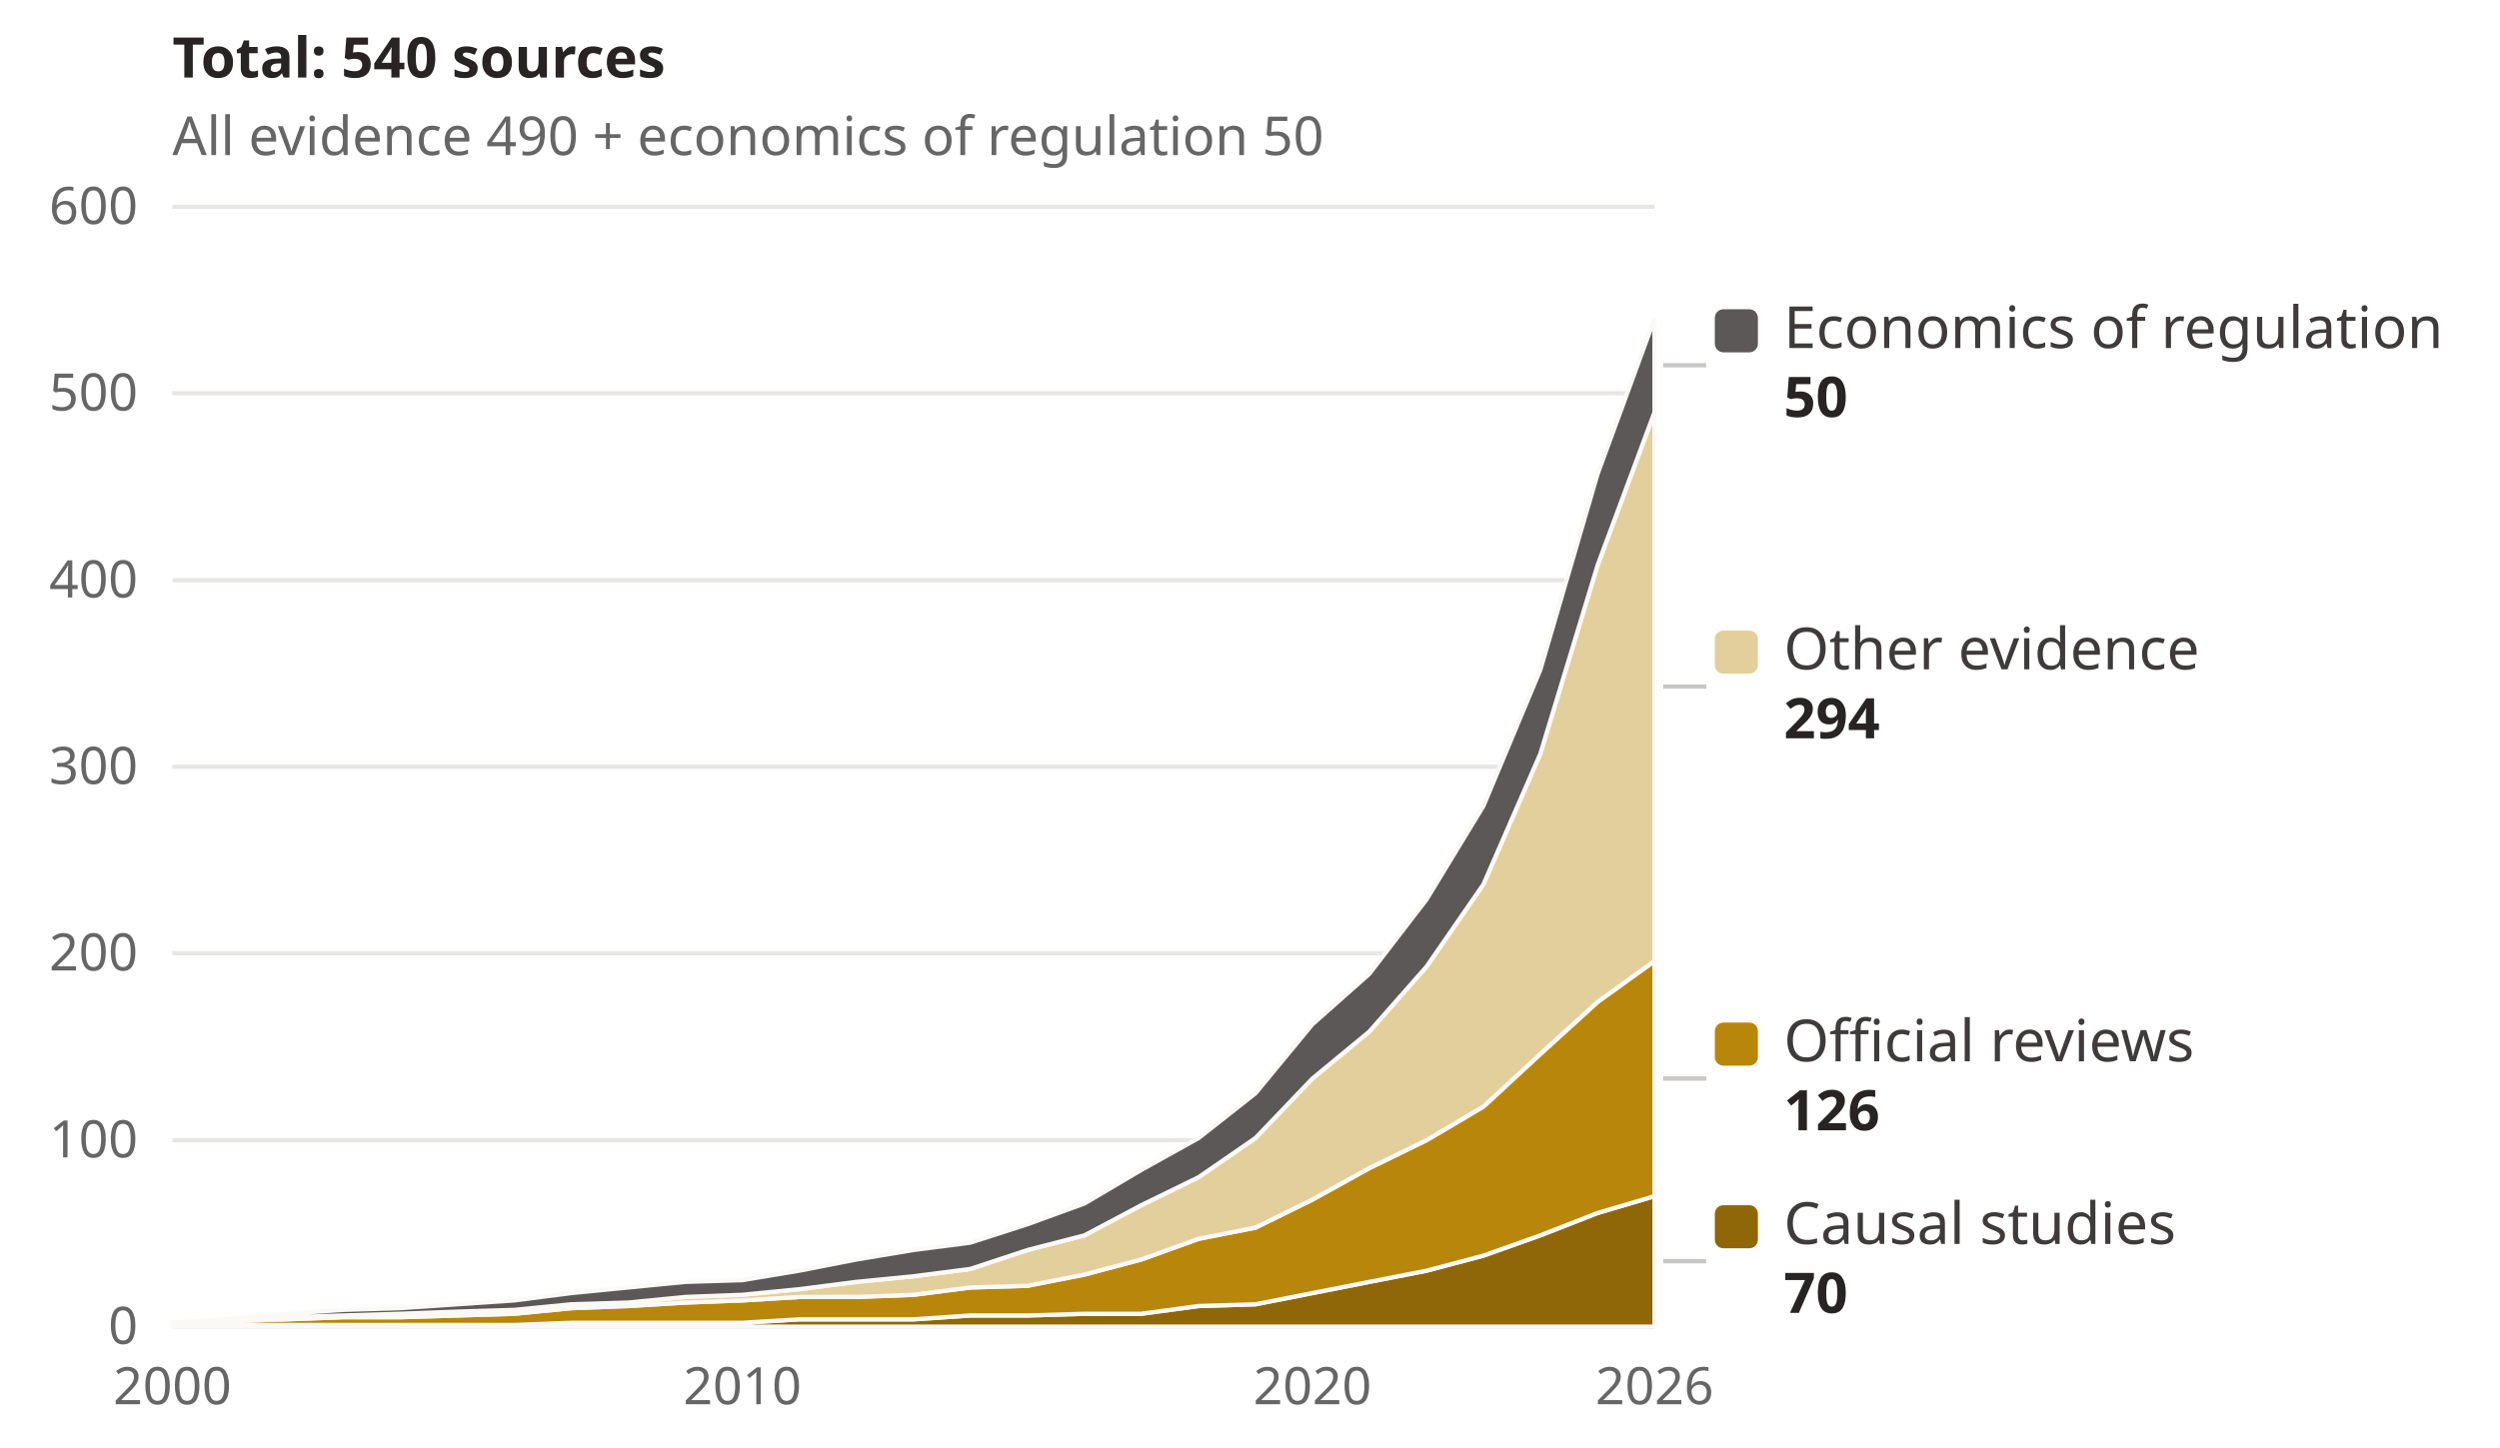
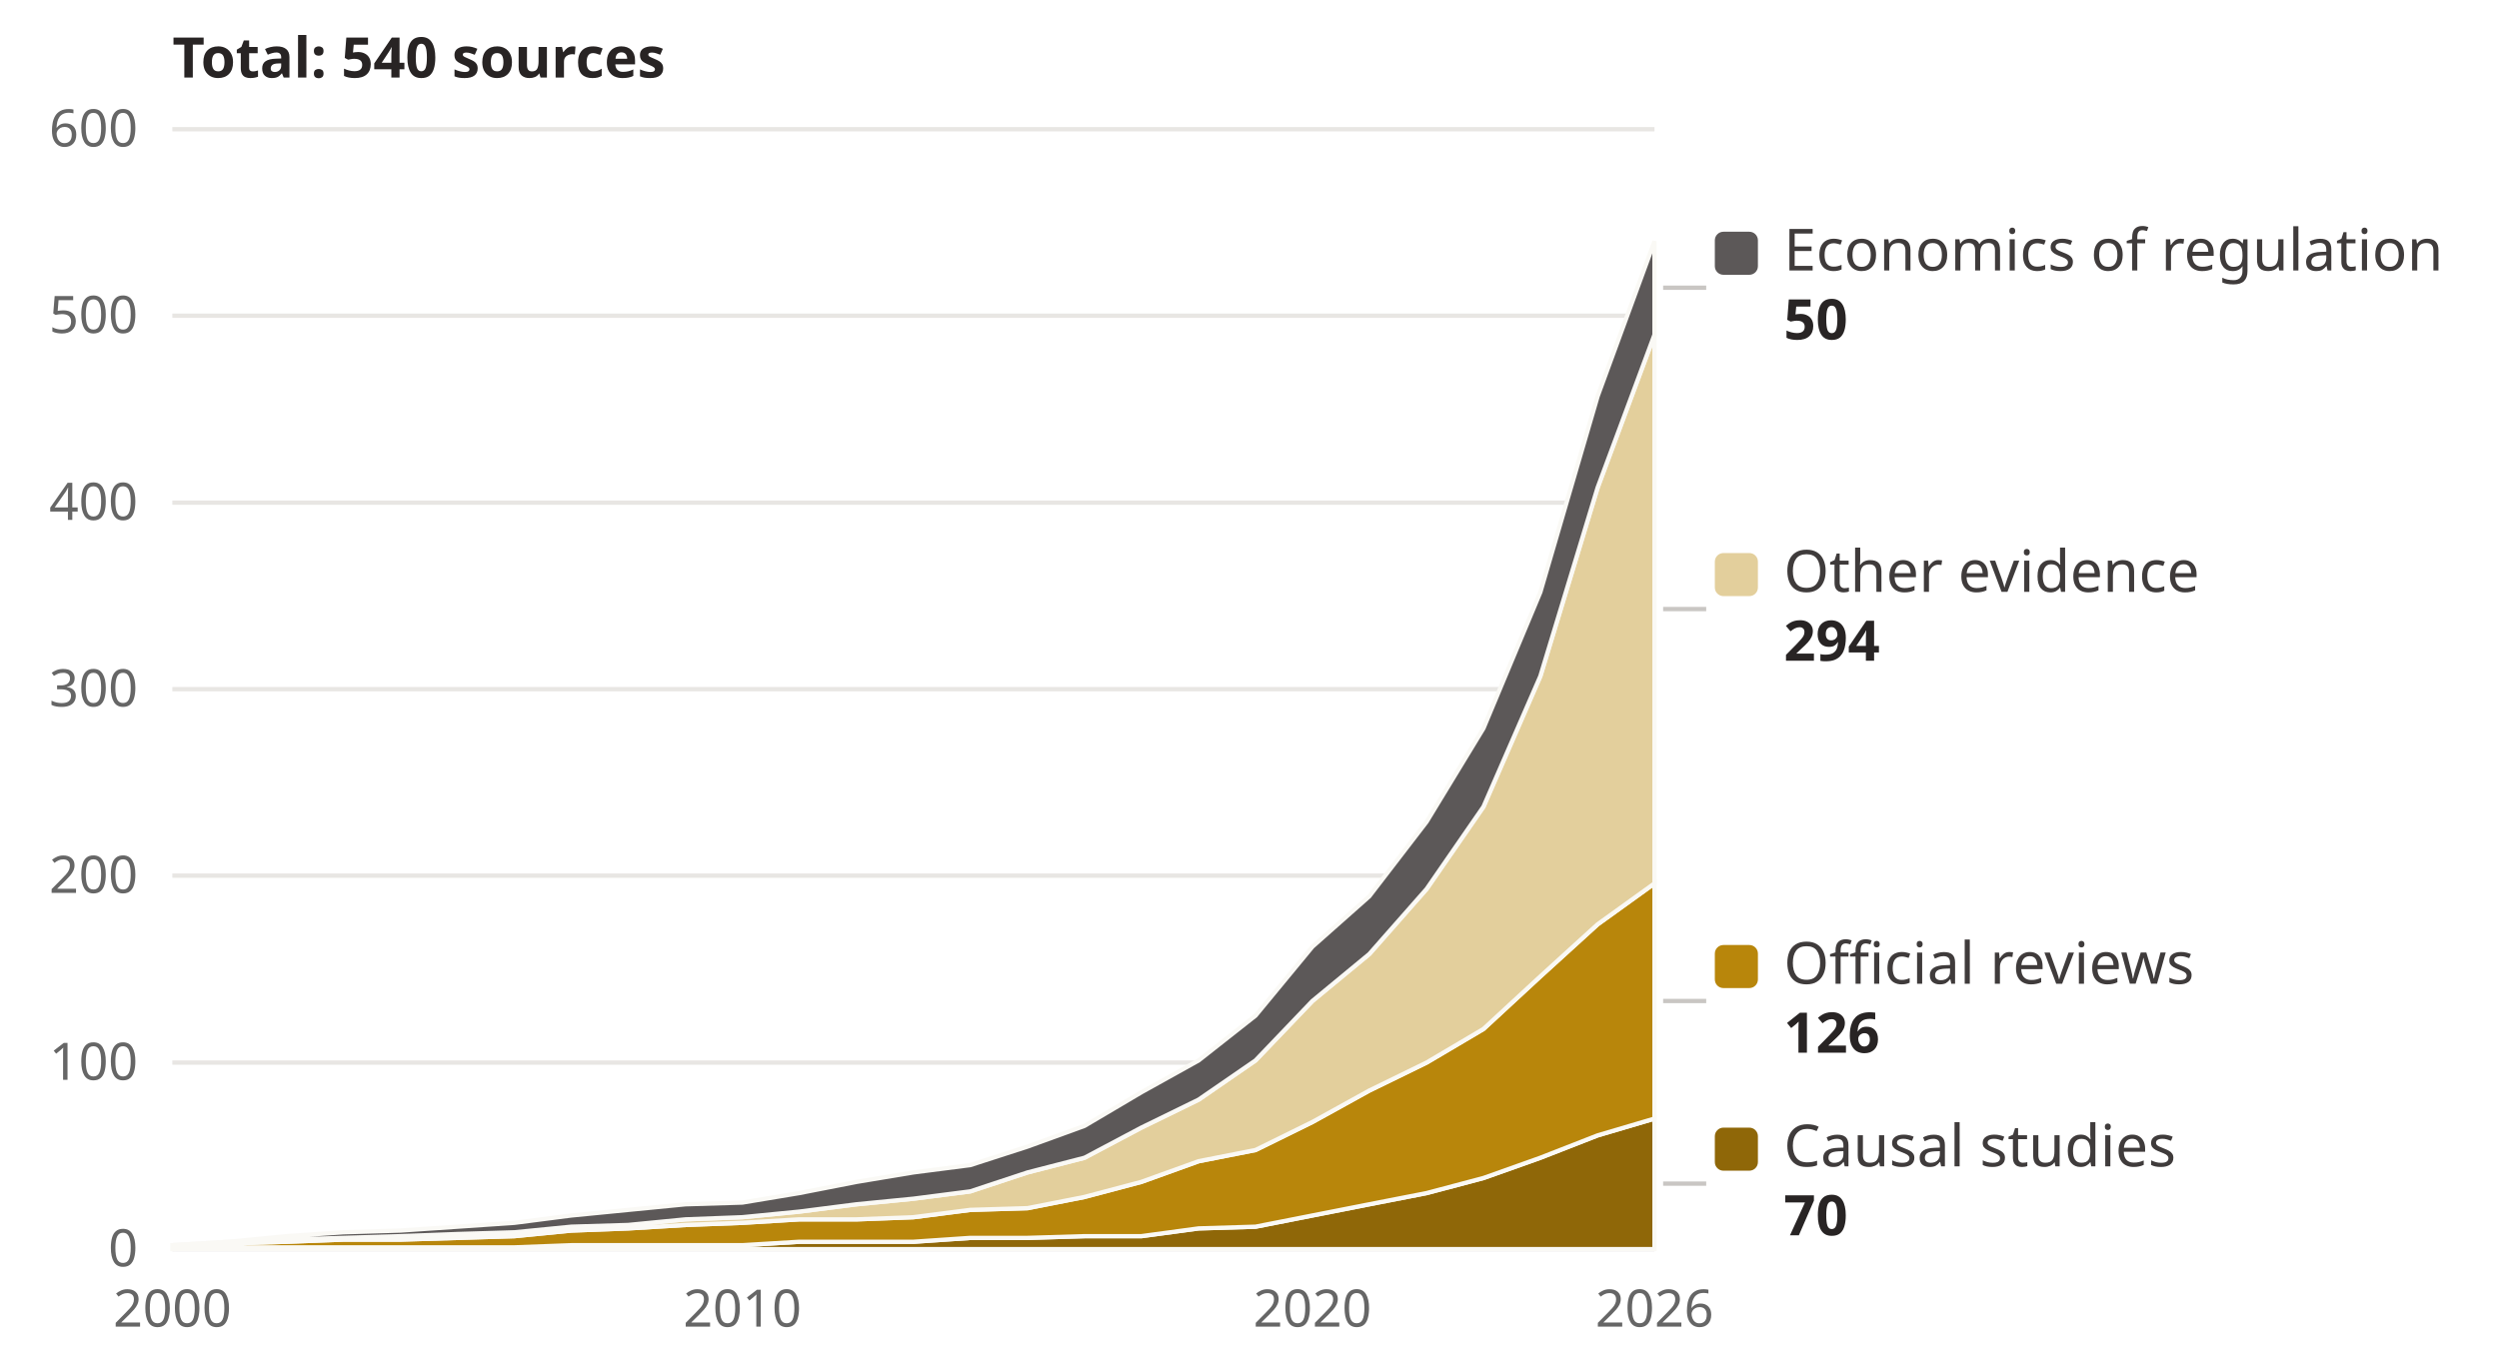
- <svg viewBox="0 0 580 336" width="100%" role="img" aria-label="Cumulative number of sources in the evidence library by type of study, 2000 to 2026: Causal studies 70; Official reviews 126; Other evidence 294; Economics of regulation 50">
-   <line x1="40" x2="384" y1="308.0" y2="308.0" stroke="#C9C6C3" />
-   <text x="32.0" y="312.0" text-anchor="end" font-family="DM Sans, sans-serif" font-size="12" fill="#666666">0</text>
-   <line x1="40" x2="384" y1="264.7" y2="264.7" stroke="#E8E6E3" />
-   <text x="32.0" y="268.7" text-anchor="end" font-family="DM Sans, sans-serif" font-size="12" fill="#666666">100</text>
-   <line x1="40" x2="384" y1="221.3" y2="221.3" stroke="#E8E6E3" />
-   <text x="32.0" y="225.3" text-anchor="end" font-family="DM Sans, sans-serif" font-size="12" fill="#666666">200</text>
-   <line x1="40" x2="384" y1="178.0" y2="178.0" stroke="#E8E6E3" />
-   <text x="32.0" y="182.0" text-anchor="end" font-family="DM Sans, sans-serif" font-size="12" fill="#666666">300</text>
-   <line x1="40" x2="384" y1="134.7" y2="134.7" stroke="#E8E6E3" />
-   <text x="32.0" y="138.7" text-anchor="end" font-family="DM Sans, sans-serif" font-size="12" fill="#666666">400</text>
-   <line x1="40" x2="384" y1="91.3" y2="91.3" stroke="#E8E6E3" />
-   <text x="32.0" y="95.3" text-anchor="end" font-family="DM Sans, sans-serif" font-size="12" fill="#666666">500</text>
-   <line x1="40" x2="384" y1="48.0" y2="48.0" stroke="#E8E6E3" />
-   <text x="32.0" y="52.0" text-anchor="end" font-family="DM Sans, sans-serif" font-size="12" fill="#666666">600</text>
-   <text x="40.0" y="326.0" text-anchor="middle" font-family="DM Sans, sans-serif" font-size="12" fill="#666666">2000</text>
-   <text x="172.3" y="326.0" text-anchor="middle" font-family="DM Sans, sans-serif" font-size="12" fill="#666666">2010</text>
-   <text x="304.6" y="326.0" text-anchor="middle" font-family="DM Sans, sans-serif" font-size="12" fill="#666666">2020</text>
-   <text x="384.0" y="326.0" text-anchor="middle" font-family="DM Sans, sans-serif" font-size="12" fill="#666666">2026</text>
-   <polygon points="40.0,308.0 53.2,307.6 66.5,307.6 79.7,307.6 92.9,307.6 106.2,307.6 119.4,307.6 132.6,307.1 145.8,307.1 159.1,307.1 172.3,307.1 185.5,306.3 198.8,306.3 212.0,306.3 225.2,305.4 238.5,305.4 251.7,305.0 264.9,305.0 278.2,303.2 291.4,302.8 304.6,300.2 317.8,297.6 331.1,295.0 344.3,291.5 357.5,286.8 370.8,281.6 384.0,277.7 384.0,308.0 370.8,308.0 357.5,308.0 344.3,308.0 331.1,308.0 317.8,308.0 304.6,308.0 291.4,308.0 278.2,308.0 264.9,308.0 251.7,308.0 238.5,308.0 225.2,308.0 212.0,308.0 198.8,308.0 185.5,308.0 172.3,308.0 159.1,308.0 145.8,308.0 132.6,308.0 119.4,308.0 106.2,308.0 92.9,308.0 79.7,308.0 66.5,308.0 53.2,308.0 40.0,308.0" fill="#8F6708" stroke="#FAF9F5" stroke-width="1" />
-   <polygon points="40.0,307.1 53.2,306.7 66.5,306.3 79.7,305.8 92.9,305.8 106.2,305.4 119.4,305.0 132.6,303.7 145.8,303.2 159.1,302.4 172.3,301.9 185.5,301.1 198.8,301.1 212.0,300.6 225.2,298.9 238.5,298.5 251.7,295.9 264.9,292.4 278.2,287.6 291.4,285.0 304.6,278.5 317.8,271.2 331.1,264.7 344.3,256.9 357.5,244.7 370.8,232.6 384.0,223.1 384.0,277.7 370.8,281.6 357.5,286.8 344.3,291.5 331.1,295.0 317.8,297.6 304.6,300.2 291.4,302.8 278.2,303.2 264.9,305.0 251.7,305.0 238.5,305.4 225.2,305.4 212.0,306.3 198.8,306.3 185.5,306.3 172.3,307.1 159.1,307.1 145.8,307.1 132.6,307.1 119.4,307.6 106.2,307.6 92.9,307.6 79.7,307.6 66.5,307.6 53.2,307.6 40.0,308.0" fill="#B8860B" stroke="#FAF9F5" stroke-width="1" />
-   <polygon points="40.0,307.1 53.2,306.3 66.5,305.8 79.7,305.4 92.9,305.0 106.2,304.5 119.4,304.1 132.6,302.8 145.8,302.4 159.1,301.1 172.3,300.6 185.5,299.3 198.8,297.6 212.0,296.3 225.2,294.6 238.5,290.2 251.7,286.8 264.9,279.8 278.2,273.3 291.4,264.2 304.6,250.4 317.8,239.5 331.1,224.4 344.3,205.3 357.5,175.0 370.8,131.2 384.0,95.7 384.0,223.1 370.8,232.6 357.5,244.7 344.3,256.9 331.1,264.7 317.8,271.2 304.6,278.5 291.4,285.0 278.2,287.6 264.9,292.4 251.7,295.9 238.5,298.5 225.2,298.9 212.0,300.6 198.8,301.1 185.5,301.1 172.3,301.9 159.1,302.4 145.8,303.2 132.6,303.7 119.4,305.0 106.2,305.4 92.9,305.8 79.7,305.8 66.5,306.3 53.2,306.7 40.0,307.1" fill="#E3CF9C" stroke="#FAF9F5" stroke-width="1" />
-   <polygon points="40.0,307.1 53.2,306.3 66.5,305.0 79.7,304.1 92.9,303.7 106.2,302.8 119.4,301.9 132.6,300.2 145.8,298.9 159.1,297.6 172.3,297.2 185.5,295.0 198.8,292.4 212.0,290.2 225.2,288.5 238.5,284.2 251.7,279.4 264.9,271.6 278.2,264.2 291.4,253.8 304.6,237.8 317.8,226.1 331.1,208.8 344.3,187.1 357.5,155.5 370.8,110.0 384.0,74.0 384.0,95.7 370.8,131.2 357.5,175.0 344.3,205.3 331.1,224.4 317.8,239.5 304.6,250.4 291.4,264.2 278.2,273.3 264.9,279.8 251.7,286.8 238.5,290.2 225.2,294.6 212.0,296.3 198.8,297.6 185.5,299.3 172.3,300.6 159.1,301.1 145.8,302.4 132.6,302.8 119.4,304.1 106.2,304.5 92.9,305.0 79.7,305.4 66.5,305.8 53.2,306.3 40.0,307.1" fill="#5C5858" stroke="#FAF9F5" stroke-width="1" />
-   <line x1="386" x2="396" y1="292.8" y2="292.8" stroke="#C9C6C3" />
-   <rect x="398" y="279.8" width="10" height="10" rx="2" fill="#8F6708" />
-   <text x="414.0" y="288.8" text-anchor="start" font-family="DM Sans, sans-serif" font-size="13.5" fill="#3F3B3B">Causal studies</text>
-   <text x="414.0" y="304.8" text-anchor="start" font-family="DM Sans, sans-serif" font-size="13" fill="#282424" font-weight="600">70</text>
-   <line x1="386" x2="396" y1="250.4" y2="250.4" stroke="#C9C6C3" />
-   <rect x="398" y="237.4" width="10" height="10" rx="2" fill="#B8860B" />
-   <text x="414.0" y="246.4" text-anchor="start" font-family="DM Sans, sans-serif" font-size="13.5" fill="#3F3B3B">Official reviews</text>
-   <text x="414.0" y="262.4" text-anchor="start" font-family="DM Sans, sans-serif" font-size="13" fill="#282424" font-weight="600">126</text>
-   <line x1="386" x2="396" y1="159.4" y2="159.4" stroke="#C9C6C3" />
-   <rect x="398" y="146.4" width="10" height="10" rx="2" fill="#E3CF9C" />
-   <text x="414.0" y="155.4" text-anchor="start" font-family="DM Sans, sans-serif" font-size="13.5" fill="#3F3B3B">Other evidence</text>
-   <text x="414.0" y="171.4" text-anchor="start" font-family="DM Sans, sans-serif" font-size="13" fill="#282424" font-weight="600">294</text>
-   <line x1="386" x2="396" y1="84.8" y2="84.8" stroke="#C9C6C3" />
-   <rect x="398" y="71.8" width="10" height="10" rx="2" fill="#5C5858" />
-   <text x="414.0" y="80.8" text-anchor="start" font-family="DM Sans, sans-serif" font-size="13.5" fill="#3F3B3B">Economics of regulation</text>
-   <text x="414.0" y="96.8" text-anchor="start" font-family="DM Sans, sans-serif" font-size="13" fill="#282424" font-weight="600">50</text>
+ <svg viewBox="0 0 580 318" width="100%" role="img" aria-label="Cumulative number of sources in the evidence library by type of study, 2000 to 2026: Causal studies 70; Official reviews 126; Other evidence 294; Economics of regulation 50">
+   <line x1="40" x2="384" y1="290.0" y2="290.0" stroke="#C9C6C3" />
+   <text x="32.0" y="294.0" text-anchor="end" font-family="DM Sans, sans-serif" font-size="12" fill="#666666">0</text>
+   <line x1="40" x2="384" y1="246.7" y2="246.7" stroke="#E8E6E3" />
+   <text x="32.0" y="250.7" text-anchor="end" font-family="DM Sans, sans-serif" font-size="12" fill="#666666">100</text>
+   <line x1="40" x2="384" y1="203.3" y2="203.3" stroke="#E8E6E3" />
+   <text x="32.0" y="207.3" text-anchor="end" font-family="DM Sans, sans-serif" font-size="12" fill="#666666">200</text>
+   <line x1="40" x2="384" y1="160.0" y2="160.0" stroke="#E8E6E3" />
+   <text x="32.0" y="164.0" text-anchor="end" font-family="DM Sans, sans-serif" font-size="12" fill="#666666">300</text>
+   <line x1="40" x2="384" y1="116.7" y2="116.7" stroke="#E8E6E3" />
+   <text x="32.0" y="120.7" text-anchor="end" font-family="DM Sans, sans-serif" font-size="12" fill="#666666">400</text>
+   <line x1="40" x2="384" y1="73.3" y2="73.3" stroke="#E8E6E3" />
+   <text x="32.0" y="77.3" text-anchor="end" font-family="DM Sans, sans-serif" font-size="12" fill="#666666">500</text>
+   <line x1="40" x2="384" y1="30.0" y2="30.0" stroke="#E8E6E3" />
+   <text x="32.0" y="34.0" text-anchor="end" font-family="DM Sans, sans-serif" font-size="12" fill="#666666">600</text>
+   <text x="40.0" y="308.0" text-anchor="middle" font-family="DM Sans, sans-serif" font-size="12" fill="#666666">2000</text>
+   <text x="172.3" y="308.0" text-anchor="middle" font-family="DM Sans, sans-serif" font-size="12" fill="#666666">2010</text>
+   <text x="304.6" y="308.0" text-anchor="middle" font-family="DM Sans, sans-serif" font-size="12" fill="#666666">2020</text>
+   <text x="384.0" y="308.0" text-anchor="middle" font-family="DM Sans, sans-serif" font-size="12" fill="#666666">2026</text>
+   <polygon points="40.0,290.0 53.2,289.6 66.5,289.6 79.7,289.6 92.9,289.6 106.2,289.6 119.4,289.6 132.6,289.1 145.8,289.1 159.1,289.1 172.3,289.1 185.5,288.3 198.8,288.3 212.0,288.3 225.2,287.4 238.5,287.4 251.7,287.0 264.9,287.0 278.2,285.2 291.4,284.8 304.6,282.2 317.8,279.6 331.1,277.0 344.3,273.5 357.5,268.8 370.8,263.6 384.0,259.7 384.0,290.0 370.8,290.0 357.5,290.0 344.3,290.0 331.1,290.0 317.8,290.0 304.6,290.0 291.4,290.0 278.2,290.0 264.9,290.0 251.7,290.0 238.5,290.0 225.2,290.0 212.0,290.0 198.8,290.0 185.5,290.0 172.3,290.0 159.1,290.0 145.8,290.0 132.6,290.0 119.4,290.0 106.2,290.0 92.9,290.0 79.7,290.0 66.5,290.0 53.2,290.0 40.0,290.0" fill="#8F6708" stroke="#FAF9F5" stroke-width="1" />
+   <polygon points="40.0,289.1 53.2,288.7 66.5,288.3 79.7,287.8 92.9,287.8 106.2,287.4 119.4,287.0 132.6,285.7 145.8,285.2 159.1,284.4 172.3,283.9 185.5,283.1 198.8,283.1 212.0,282.6 225.2,280.9 238.5,280.5 251.7,277.9 264.9,274.4 278.2,269.6 291.4,267.0 304.6,260.5 317.8,253.2 331.1,246.7 344.3,238.9 357.5,226.7 370.8,214.6 384.0,205.1 384.0,259.7 370.8,263.6 357.5,268.8 344.3,273.5 331.1,277.0 317.8,279.6 304.6,282.2 291.4,284.8 278.2,285.2 264.9,287.0 251.7,287.0 238.5,287.4 225.2,287.4 212.0,288.3 198.8,288.3 185.5,288.3 172.3,289.1 159.1,289.1 145.8,289.1 132.6,289.1 119.4,289.6 106.2,289.6 92.9,289.6 79.7,289.6 66.5,289.6 53.2,289.6 40.0,290.0" fill="#B8860B" stroke="#FAF9F5" stroke-width="1" />
+   <polygon points="40.0,289.1 53.2,288.3 66.5,287.8 79.7,287.4 92.9,287.0 106.2,286.5 119.4,286.1 132.6,284.8 145.8,284.4 159.1,283.1 172.3,282.6 185.5,281.3 198.8,279.6 212.0,278.3 225.2,276.6 238.5,272.2 251.7,268.8 264.9,261.8 278.2,255.3 291.4,246.2 304.6,232.4 317.8,221.5 331.1,206.4 344.3,187.3 357.5,157.0 370.8,113.2 384.0,77.7 384.0,205.1 370.8,214.6 357.5,226.7 344.3,238.9 331.1,246.7 317.8,253.2 304.6,260.5 291.4,267.0 278.2,269.6 264.9,274.4 251.7,277.9 238.5,280.5 225.2,280.9 212.0,282.6 198.8,283.1 185.5,283.1 172.3,283.9 159.1,284.4 145.8,285.2 132.6,285.7 119.4,287.0 106.2,287.4 92.9,287.8 79.7,287.8 66.5,288.3 53.2,288.7 40.0,289.1" fill="#E3CF9C" stroke="#FAF9F5" stroke-width="1" />
+   <polygon points="40.0,289.1 53.2,288.3 66.5,287.0 79.7,286.1 92.9,285.7 106.2,284.8 119.4,283.9 132.6,282.2 145.8,280.9 159.1,279.6 172.3,279.2 185.5,277.0 198.8,274.4 212.0,272.2 225.2,270.5 238.5,266.2 251.7,261.4 264.9,253.6 278.2,246.2 291.4,235.8 304.6,219.8 317.8,208.1 331.1,190.8 344.3,169.1 357.5,137.5 370.8,92.0 384.0,56.0 384.0,77.7 370.8,113.2 357.5,157.0 344.3,187.3 331.1,206.4 317.8,221.5 304.6,232.4 291.4,246.2 278.2,255.3 264.9,261.8 251.7,268.8 238.5,272.2 225.2,276.6 212.0,278.3 198.8,279.6 185.5,281.3 172.3,282.6 159.1,283.1 145.8,284.4 132.6,284.8 119.4,286.1 106.2,286.5 92.9,287.0 79.7,287.4 66.5,287.8 53.2,288.3 40.0,289.1" fill="#5C5858" stroke="#FAF9F5" stroke-width="1" />
+   <line x1="386" x2="396" y1="274.8" y2="274.8" stroke="#C9C6C3" />
+   <rect x="398" y="261.8" width="10" height="10" rx="2" fill="#8F6708" />
+   <text x="414.0" y="270.8" text-anchor="start" font-family="DM Sans, sans-serif" font-size="13.5" fill="#3F3B3B">Causal studies</text>
+   <text x="414.0" y="286.8" text-anchor="start" font-family="DM Sans, sans-serif" font-size="13" fill="#282424" font-weight="600">70</text>
+   <line x1="386" x2="396" y1="232.4" y2="232.4" stroke="#C9C6C3" />
+   <rect x="398" y="219.4" width="10" height="10" rx="2" fill="#B8860B" />
+   <text x="414.0" y="228.4" text-anchor="start" font-family="DM Sans, sans-serif" font-size="13.5" fill="#3F3B3B">Official reviews</text>
+   <text x="414.0" y="244.4" text-anchor="start" font-family="DM Sans, sans-serif" font-size="13" fill="#282424" font-weight="600">126</text>
+   <line x1="386" x2="396" y1="141.4" y2="141.4" stroke="#C9C6C3" />
+   <rect x="398" y="128.4" width="10" height="10" rx="2" fill="#E3CF9C" />
+   <text x="414.0" y="137.4" text-anchor="start" font-family="DM Sans, sans-serif" font-size="13.5" fill="#3F3B3B">Other evidence</text>
+   <text x="414.0" y="153.4" text-anchor="start" font-family="DM Sans, sans-serif" font-size="13" fill="#282424" font-weight="600">294</text>
+   <line x1="386" x2="396" y1="66.8" y2="66.8" stroke="#C9C6C3" />
+   <rect x="398" y="53.8" width="10" height="10" rx="2" fill="#5C5858" />
+   <text x="414.0" y="62.8" text-anchor="start" font-family="DM Sans, sans-serif" font-size="13.5" fill="#3F3B3B">Economics of regulation</text>
+   <text x="414.0" y="78.8" text-anchor="start" font-family="DM Sans, sans-serif" font-size="13" fill="#282424" font-weight="600">50</text>
  <text x="40.0" y="18.0" text-anchor="start" font-family="DM Sans, sans-serif" font-size="13" fill="#282424" font-weight="600">Total: 540 sources</text>
-   <text x="40.0" y="36.0" text-anchor="start" font-family="DM Sans, sans-serif" font-size="12.5" fill="#666666">All evidence 490 + economics of regulation 50</text>
</svg>
